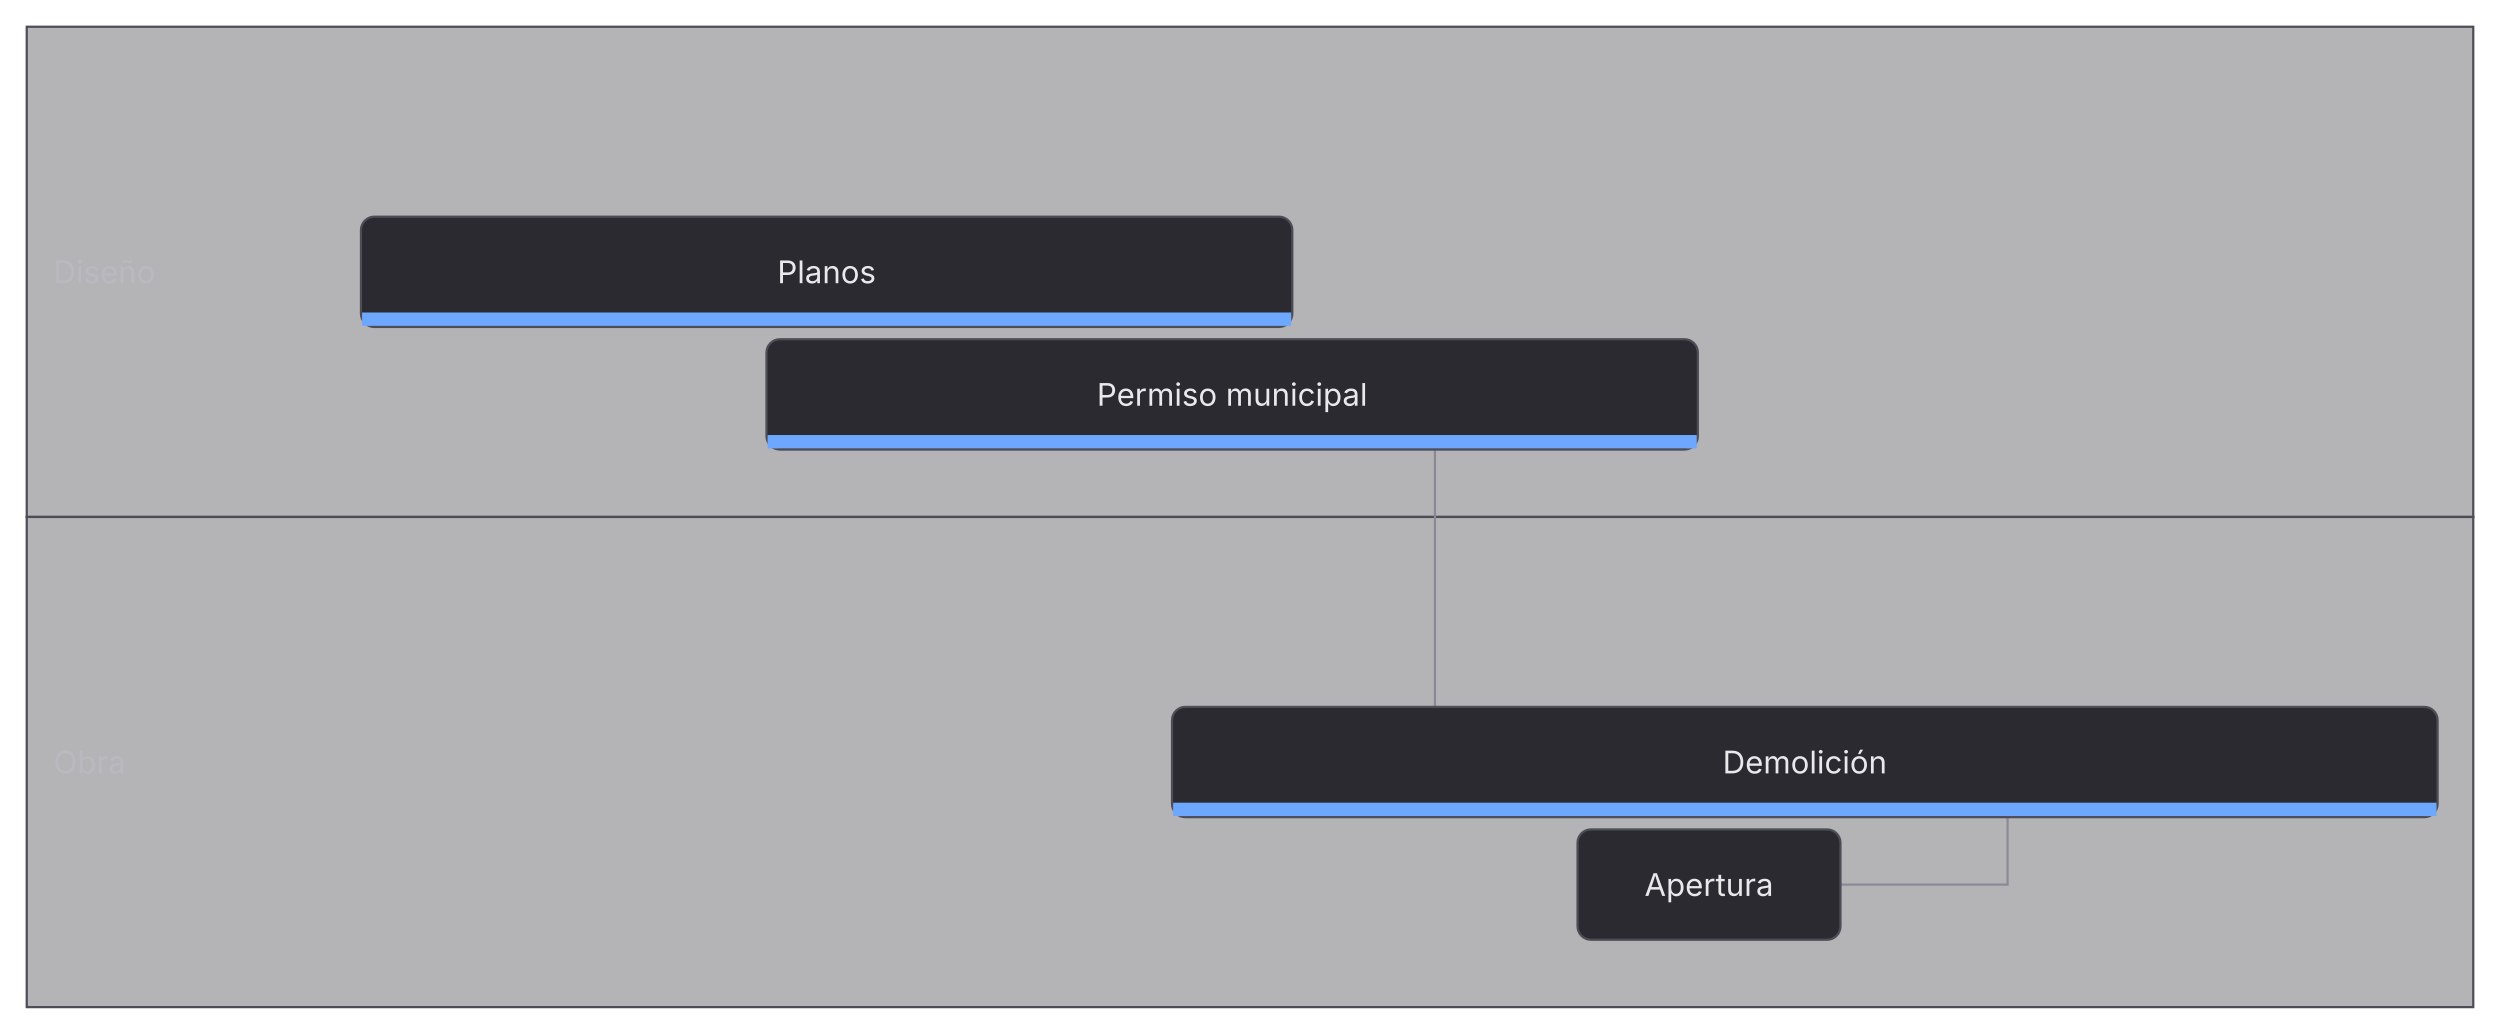
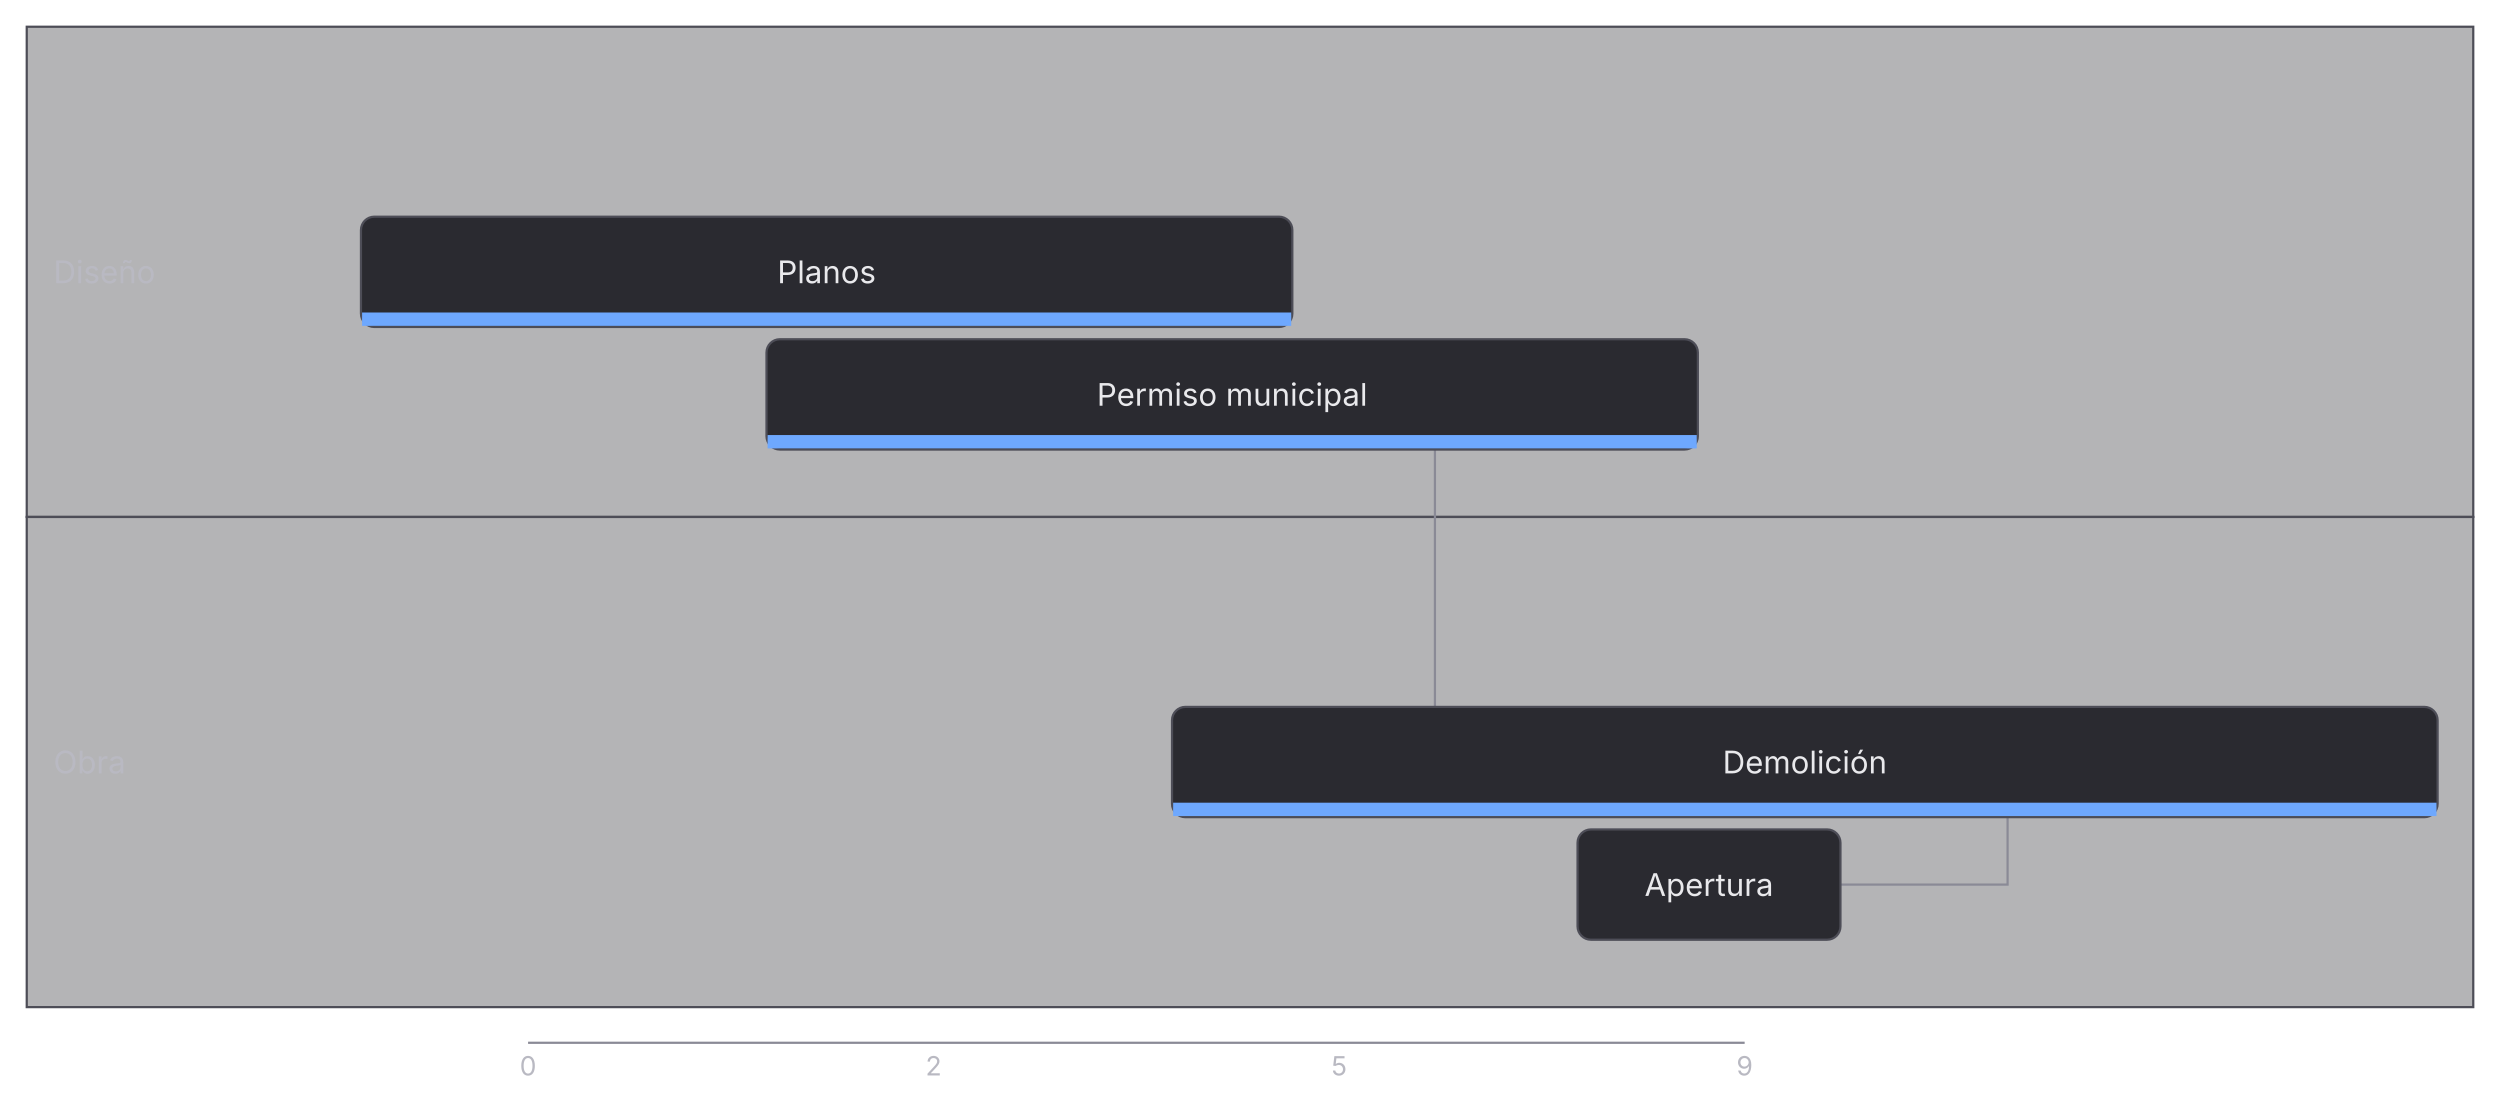
- <svg xmlns="http://www.w3.org/2000/svg" class="graphium" viewBox="-12.00 -12.00 1122.00 464.00" width="1122.00" height="464.00">
+ <svg xmlns="http://www.w3.org/2000/svg" class="graphium" viewBox="-12.00 -12.00 1122.00 497.50" width="1122.00" height="497.50">
  <style>
.bg{fill:rgba(27, 27, 27, 1.00)}
.node-fill{fill:rgba(42, 42, 48, 1.00)}
.node-stroke{stroke:rgba(77, 77, 87, 1.00);stroke-width:1.00}
.node-text{fill:rgba(233, 233, 236, 1.00)}
.edge-stroke{stroke:rgba(138, 138, 150, 1.00);stroke-width:1.00;fill:none}
.edge-text{fill:rgba(185, 185, 194, 1.00)}
.accent{fill:rgba(110, 168, 254, 1.00);stroke:rgba(110, 168, 254, 1.00)}
.emphasis-highlight{stroke:rgba(110, 168, 254, 1.00)}
.emphasis-highlight-text{fill:rgba(110, 168, 254, 1.00)}
.emphasis-muted{opacity:0.55}
.group-box{fill:rgba(42, 42, 48, 1.00);fill-opacity:0.12;stroke:rgba(77, 77, 87, 1.00);stroke-width:1.00;stroke-dasharray:8.00 5.00}
.group-label{fill:rgba(185, 185, 194, 1.00)}
.lane-band{fill:rgba(42, 42, 48, 1.00);fill-opacity:0.35;stroke:rgba(77, 77, 87, 1.00);stroke-width:1.00}
.lane-label{fill:rgba(185, 185, 194, 1.00)}
.lifeline{stroke:rgba(77, 77, 87, 1.00);stroke-width:1.00;stroke-dasharray:4.00 4.00;fill:none}
.stroke-dashed{stroke-dasharray:6.00 4.00}
.text{font-family:Inter, sans-serif}
.cardinality{fill:none;stroke:rgba(138, 138, 150, 1.00);stroke-width:1.00}
.arrow-normal{fill:rgba(138, 138, 150, 1.00)}
.arrow-highlight{fill:rgba(110, 168, 254, 1.00)}
.arrow-muted{fill:rgba(138, 138, 150, 1.00);opacity:0.55}
.row-badge{fill:rgba(185, 185, 194, 1.00)}
.row-note{fill:rgba(185, 185, 194, 1.00)}
.row-key{font-weight:600}
.row-nullable{opacity:0.75}
.shape-dot{fill:rgba(233, 233, 236, 1.00);stroke:none}
.shape-ring_dot{fill:none}
.ring-dot-core{fill:rgba(233, 233, 236, 1.00);stroke:none}
.node-stereotype{fill:rgba(185, 185, 194, 1.00)}
+ .axis-line{stroke:rgba(138, 138, 150, 1.00);stroke-width:1.00;fill:none}
+ .axis-value{fill:rgba(185, 185, 194, 1.00)}
</style>
  <defs>
    <marker id="arrow-normal" viewBox="0.00 0.00 10.00 10.00" refX="10.00" refY="5.00" markerWidth="10.00" markerHeight="10.00" markerUnits="userSpaceOnUse" orient="auto">
      <path class="arrow-normal" d="M 0.00 0.00 L 10.00 5.00 L 0.00 10.00 Z" />
    </marker>
  </defs>
  <g class="layer-lanes">
    <rect id="lane-diseno" class="lane-band" x="0.00" y="0.00" width="1098.00" height="220.00" />
    <text class="lane-label text" x="12.00" y="110.00" font-size="14.00" text-anchor="start" dominant-baseline="central">Diseño</text>
    <rect id="lane-obra" class="lane-band" x="0.00" y="220.00" width="1098.00" height="220.00" />
    <text class="lane-label text" x="12.00" y="330.00" font-size="14.00" text-anchor="start" dominant-baseline="central">Obra</text>
+   </g>
+   <g class="layer-axis">
+     <line class="axis-line" x1="225.00" y1="456.00" x2="771.00" y2="456.00" />
+     <text class="axis-value text" x="225.00" y="462.00" font-size="11.90" text-anchor="middle" dominant-baseline="hanging">0</text>
+     <text class="axis-value text" x="407.00" y="462.00" font-size="11.90" text-anchor="middle" dominant-baseline="hanging">2</text>
+     <text class="axis-value text" x="589.00" y="462.00" font-size="11.90" text-anchor="middle" dominant-baseline="hanging">5</text>
+     <text class="axis-value text" x="771.00" y="462.00" font-size="11.90" text-anchor="middle" dominant-baseline="hanging">9</text>
  </g>
  <g class="layer-edges">
    <polyline id="m-demolicion-apertura" class="edge-stroke" points="1082.00,330.00 889.00,330.00 889.00,385.00 696.00,385.00" marker-end="url(#arrow-normal)" />
    <polyline id="m-permiso-demolicion" class="edge-stroke" points="750.00,165.00 632.00,165.00 632.00,330.00 514.00,330.00" marker-end="url(#arrow-normal)" />
  </g>
  <g class="layer-nodes">
    <rect id="g-apertura" class="node-fill node-stroke shape-rounded" x="696.00" y="360.25" width="118.00" height="49.50" rx="6.00" ry="6.00" />
    <text class="node-text text" x="755.00" y="385.00" font-size="14.00" text-anchor="middle" dominant-baseline="central">Apertura</text>
    <rect id="g-demolicion" class="node-fill node-stroke shape-rounded" x="514.00" y="305.25" width="568.00" height="49.50" rx="6.00" ry="6.00" />
    <rect class="accent" x="515.00" y="348.75" width="566.00" height="5.00" />
    <text class="node-text text" x="798.00" y="330.00" font-size="14.00" text-anchor="middle" dominant-baseline="central">Demolición</text>
    <rect id="g-permiso" class="node-fill node-stroke shape-rounded" x="332.00" y="140.25" width="418.00" height="49.50" rx="6.00" ry="6.00" />
    <rect class="accent" x="333.00" y="183.75" width="416.00" height="5.00" />
    <text class="node-text text" x="541.00" y="165.00" font-size="14.00" text-anchor="middle" dominant-baseline="central">Permiso municipal</text>
    <rect id="g-planos" class="node-fill node-stroke shape-rounded" x="150.00" y="85.25" width="418.00" height="49.50" rx="6.00" ry="6.00" />
    <rect class="accent" x="151.00" y="128.75" width="416.00" height="5.00" />
    <text class="node-text text" x="359.00" y="110.00" font-size="14.00" text-anchor="middle" dominant-baseline="central">Planos</text>
  </g>
</svg>
